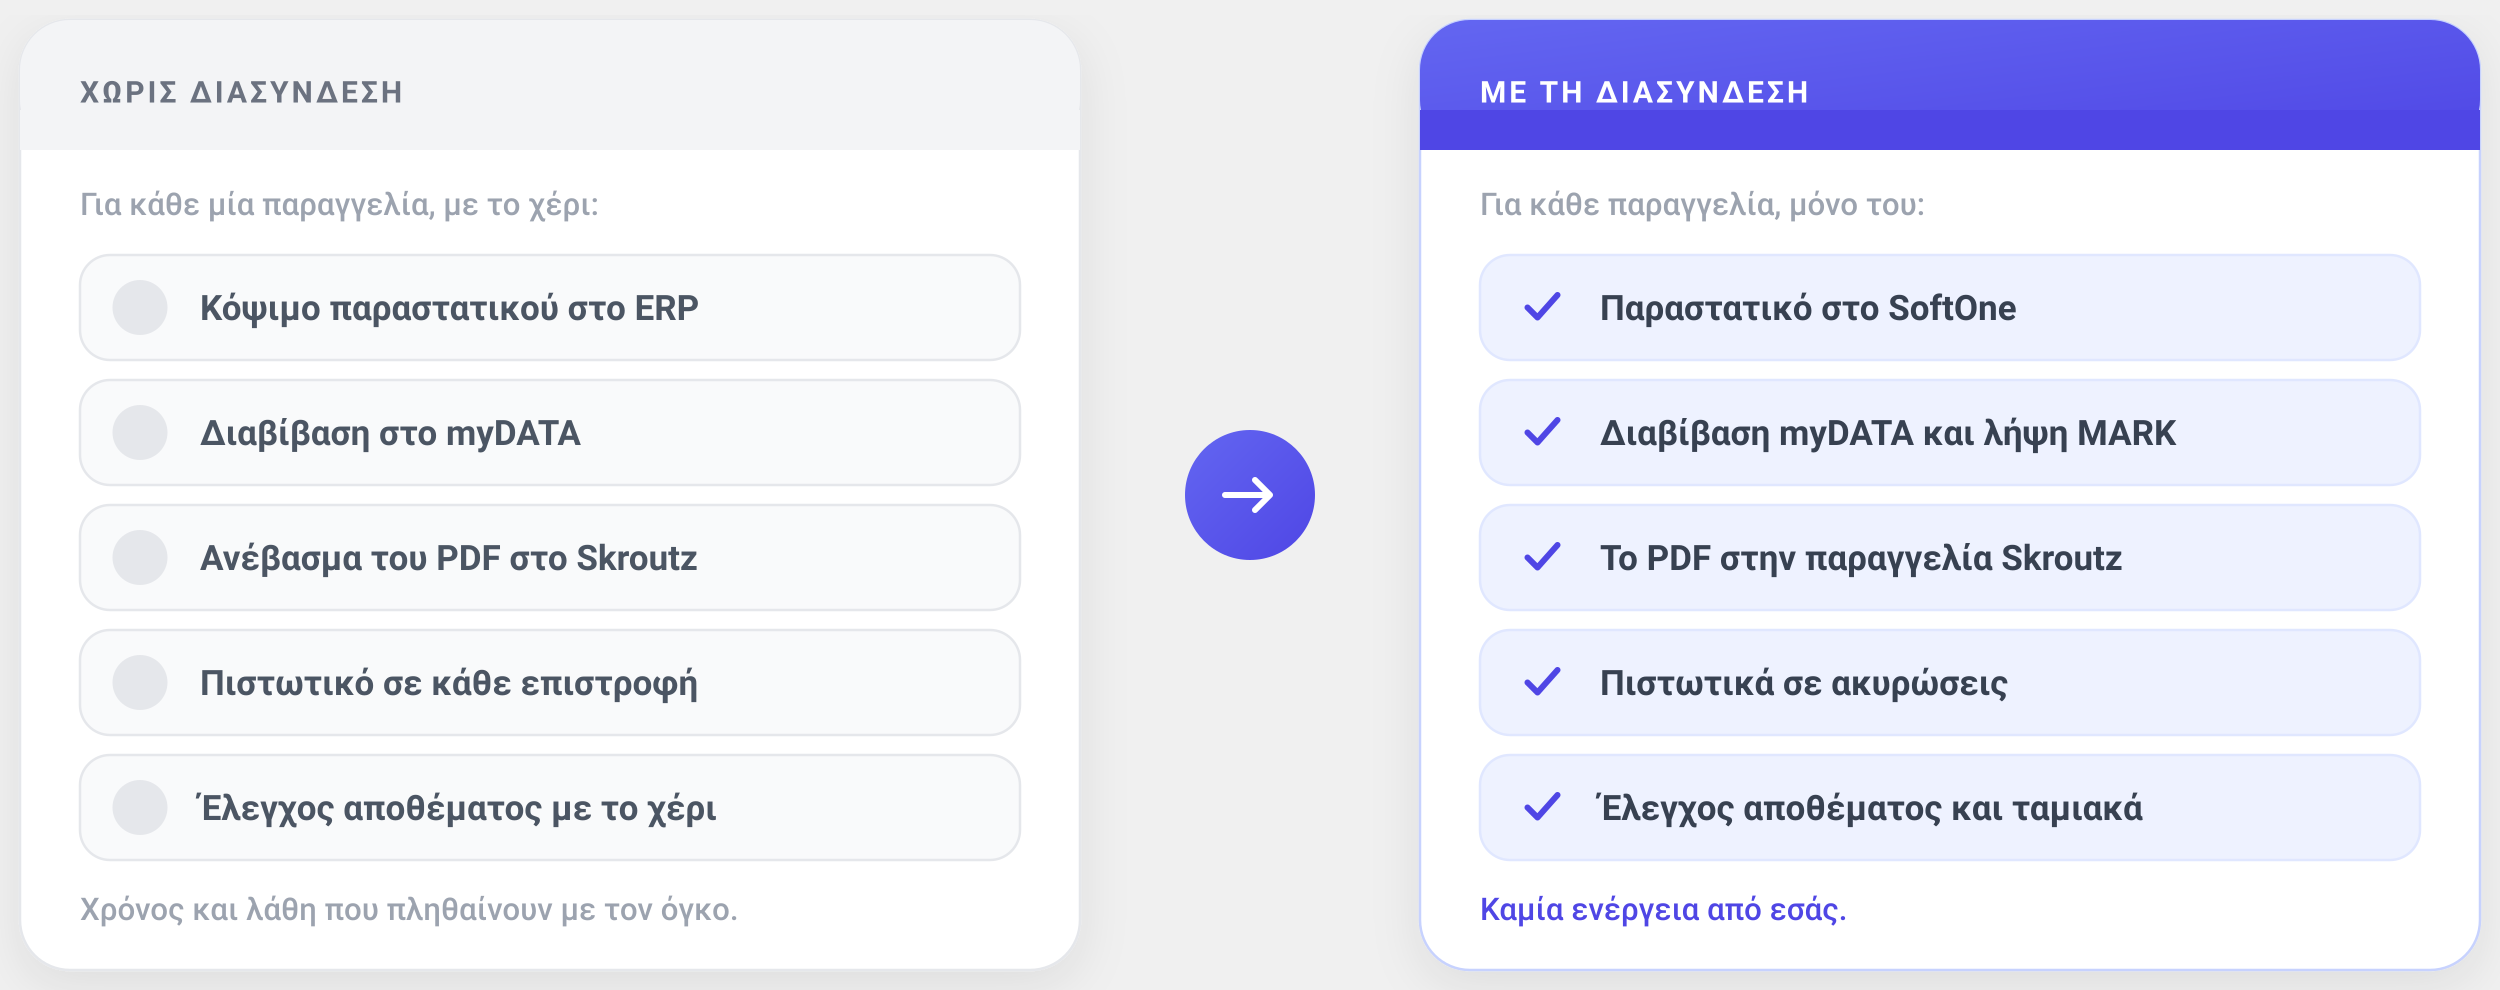
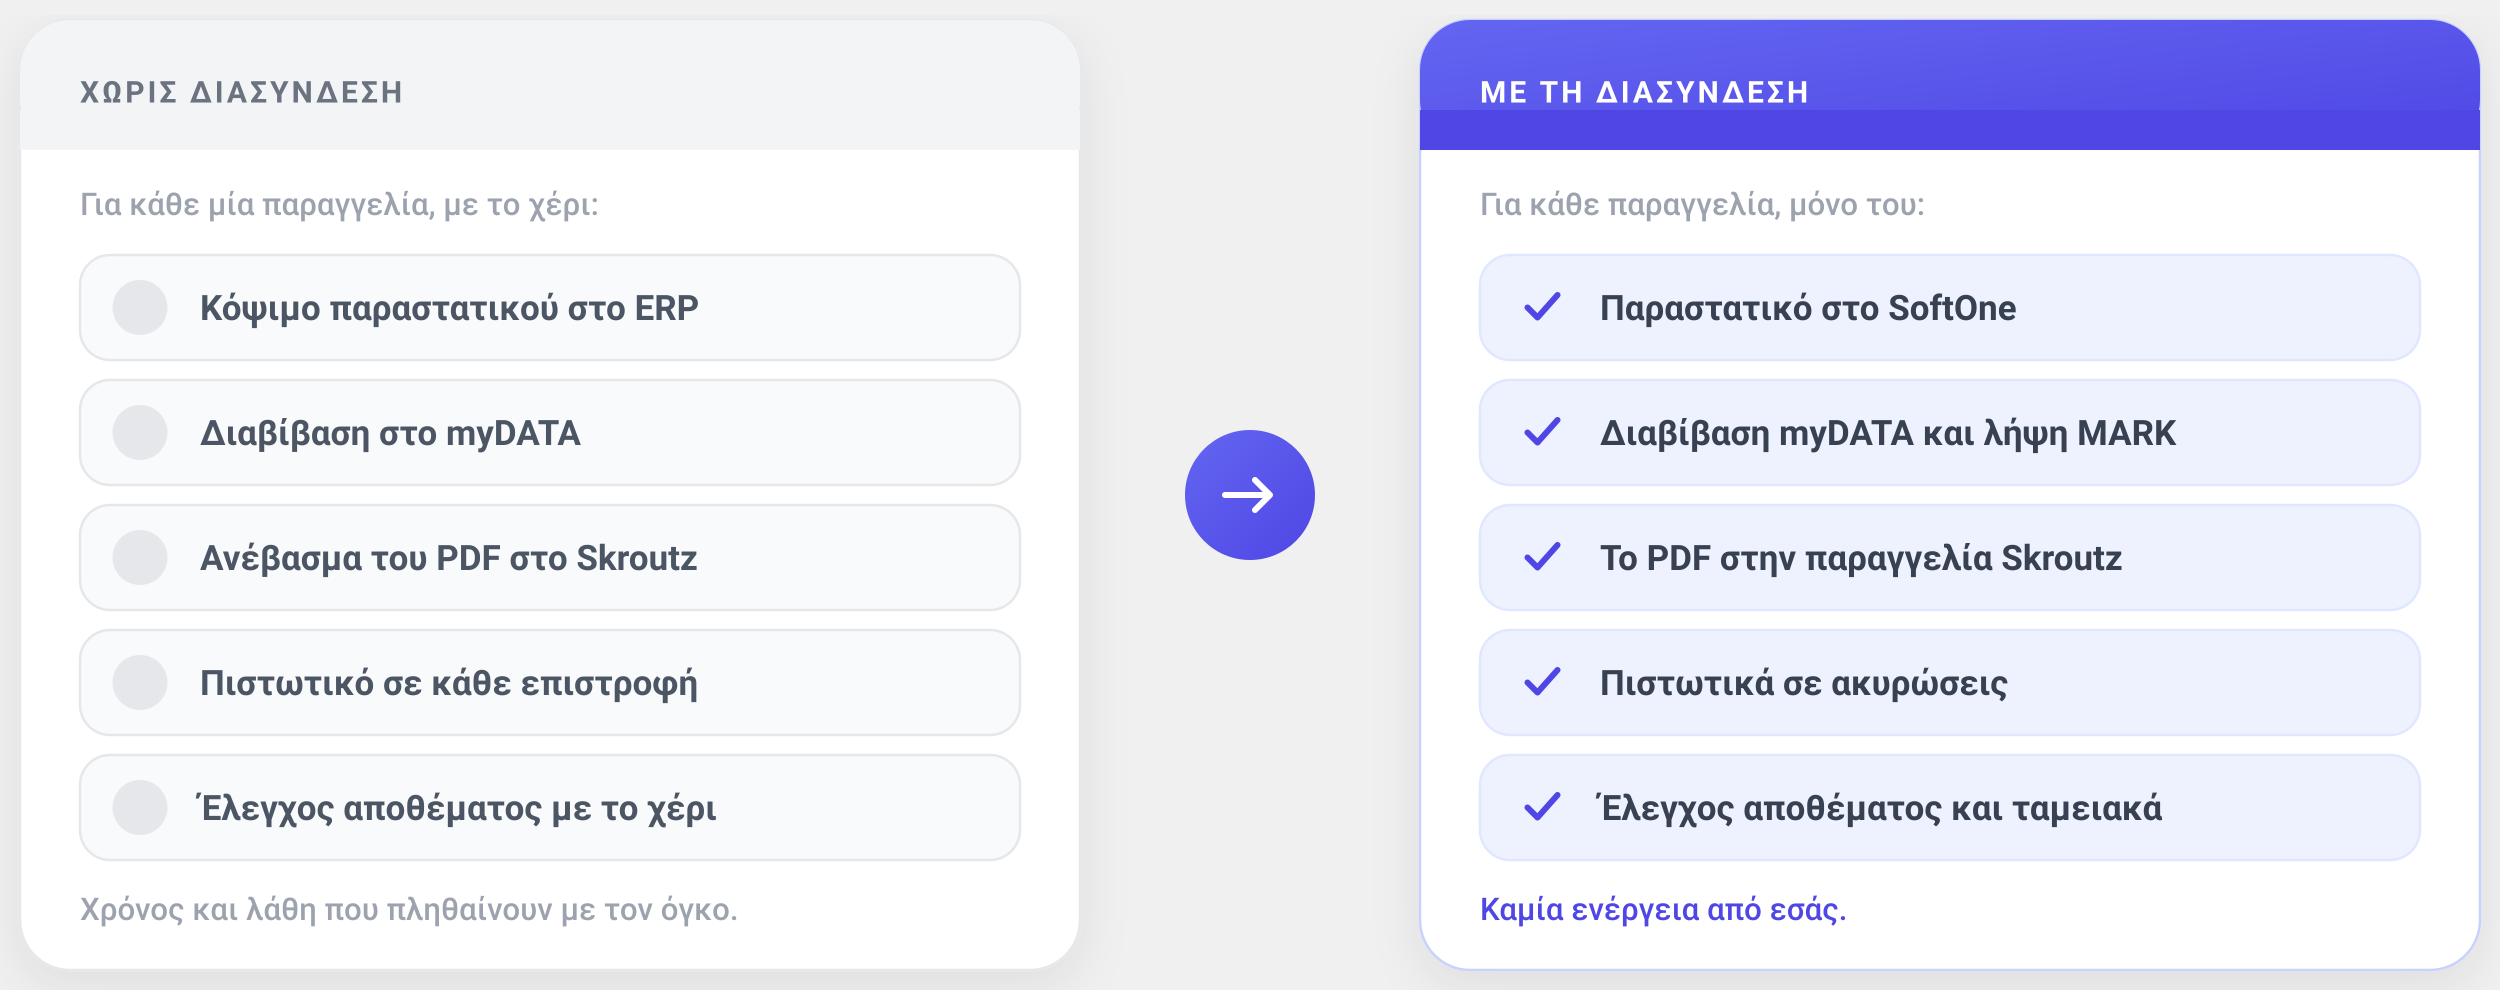
<svg xmlns="http://www.w3.org/2000/svg" viewBox="0 0 1000 396" width="1000" height="396" role="img" aria-label="Σύγκριση: χωρίς διασύνδεση όλα γίνονται με το χέρι για κάθε παραγγελία, με τη διασύνδεση γίνονται αυτόματα">
  <defs>
    <linearGradient id="paGrad" x1="0" y1="0" x2="1" y2="1">
      <stop offset="0%" stop-color="#6366f1" />
      <stop offset="100%" stop-color="#4f46e5" />
    </linearGradient>
    <filter id="paShadow" x="-20%" y="-20%" width="140%" height="150%">
      <feDropShadow dx="0" dy="6" stdDeviation="10" flood-color="#111827" flood-opacity="0.08" />
    </filter>
    <style>
      .t  { font-family: -apple-system, BlinkMacSystemFont, "Segoe UI", Roboto, Helvetica, Arial, sans-serif; }
      .lb { font-size: 12px; font-weight: 700; letter-spacing: 1.2px; }
      .rw { font-size: 14px; font-weight: 600; fill: #374151; }
      .rwd{ font-size: 14px; font-weight: 600; fill: #4b5563; }
      .ft { font-size: 12.5px; font-weight: 500; }
    </style>
  </defs>
  <g filter="url(#paShadow)">
    <rect x="8" y="8" width="424" height="380" rx="20" fill="#ffffff" stroke="#e5e7eb" />
  </g>
  <rect x="8" y="8" width="424" height="52" rx="20" fill="#f3f4f6" />
  <rect x="8" y="44" width="424" height="16" fill="#f3f4f6" />
  <text class="t lb" x="32" y="41" fill="#6b7280">ΧΩΡΙΣ ΔΙΑΣΥΝΔΕΣΗ</text>
  <text class="t ft" x="32" y="86" fill="#9ca3af">Για κάθε μία παραγγελία, με το χέρι:</text>
  <g>
    <rect x="32" y="102" width="376" height="42" rx="12" fill="#f9fafb" stroke="#e5e7eb" />
    <circle cx="56" cy="123" r="11" fill="#e5e7eb" />
    <text class="t rwd" x="80" y="128">Κόψιμο παραστατικού στο ERP</text>
    <rect x="32" y="152" width="376" height="42" rx="12" fill="#f9fafb" stroke="#e5e7eb" />
    <circle cx="56" cy="173" r="11" fill="#e5e7eb" />
    <text class="t rwd" x="80" y="178">Διαβίβαση στο myDATA</text>
    <rect x="32" y="202" width="376" height="42" rx="12" fill="#f9fafb" stroke="#e5e7eb" />
    <circle cx="56" cy="223" r="11" fill="#e5e7eb" />
    <text class="t rwd" x="80" y="228">Ανέβασμα του PDF στο Skroutz</text>
    <rect x="32" y="252" width="376" height="42" rx="12" fill="#f9fafb" stroke="#e5e7eb" />
    <circle cx="56" cy="273" r="11" fill="#e5e7eb" />
    <text class="t rwd" x="80" y="278">Πιστωτικό σε κάθε επιστροφή</text>
    <rect x="32" y="302" width="376" height="42" rx="12" fill="#f9fafb" stroke="#e5e7eb" />
    <circle cx="56" cy="323" r="11" fill="#e5e7eb" />
    <text class="t rwd" x="80" y="328">Έλεγχος αποθέματος με το χέρι</text>
  </g>
  <text class="t ft" x="32" y="368" fill="#9ca3af">Χρόνος και λάθη που πληθαίνουν με τον όγκο.</text>
  <circle cx="500" cy="198" r="26" fill="url(#paGrad)" />
  <path d="M490 198 h18 m-6 -6 l6 6 l-6 6" stroke="#ffffff" stroke-width="2.4" stroke-linecap="round" stroke-linejoin="round" fill="none" />
  <g filter="url(#paShadow)">
    <rect x="568" y="8" width="424" height="380" rx="20" fill="#ffffff" stroke="#c7d2fe" />
  </g>
  <rect x="568" y="8" width="424" height="52" rx="20" fill="url(#paGrad)" />
  <rect x="568" y="44" width="424" height="16" fill="#4f46e5" />
  <text class="t lb" x="592" y="41" fill="#ffffff">ΜΕ ΤΗ ΔΙΑΣΥΝΔΕΣΗ</text>
  <text class="t ft" x="592" y="86" fill="#9ca3af">Για κάθε παραγγελία, μόνο του:</text>
  <g>
    <rect x="592" y="102" width="376" height="42" rx="12" fill="#eef2ff" stroke="#e0e7ff" />
    <path d="M611 123 l4 4 l8 -9" stroke="#4f46e5" stroke-width="2.4" stroke-linecap="round" stroke-linejoin="round" fill="none" />
    <text class="t rw" x="640" y="128">Παραστατικό στο SoftOne</text>
    <rect x="592" y="152" width="376" height="42" rx="12" fill="#eef2ff" stroke="#e0e7ff" />
    <path d="M611 173 l4 4 l8 -9" stroke="#4f46e5" stroke-width="2.4" stroke-linecap="round" stroke-linejoin="round" fill="none" />
    <text class="t rw" x="640" y="178">Διαβίβαση myDATA και λήψη MARK</text>
    <rect x="592" y="202" width="376" height="42" rx="12" fill="#eef2ff" stroke="#e0e7ff" />
    <path d="M611 223 l4 4 l8 -9" stroke="#4f46e5" stroke-width="2.4" stroke-linecap="round" stroke-linejoin="round" fill="none" />
    <text class="t rw" x="640" y="228">Το PDF στην παραγγελία Skroutz</text>
    <rect x="592" y="252" width="376" height="42" rx="12" fill="#eef2ff" stroke="#e0e7ff" />
    <path d="M611 273 l4 4 l8 -9" stroke="#4f46e5" stroke-width="2.4" stroke-linecap="round" stroke-linejoin="round" fill="none" />
    <text class="t rw" x="640" y="278">Πιστωτικά σε ακυρώσεις</text>
    <rect x="592" y="302" width="376" height="42" rx="12" fill="#eef2ff" stroke="#e0e7ff" />
    <path d="M611 323 l4 4 l8 -9" stroke="#4f46e5" stroke-width="2.4" stroke-linecap="round" stroke-linejoin="round" fill="none" />
-     <text class="t rw" x="640" y="328">Έλεγχος αποθέματος και ταμιακά</text>
+     <text class="t rw" x="640" y="328">Έλεγχος αποθέματος και ταμειακά</text>
  </g>
  <text class="t ft" x="592" y="368" fill="#4f46e5" font-weight="700">Καμία ενέργεια από εσάς.</text>
</svg>
